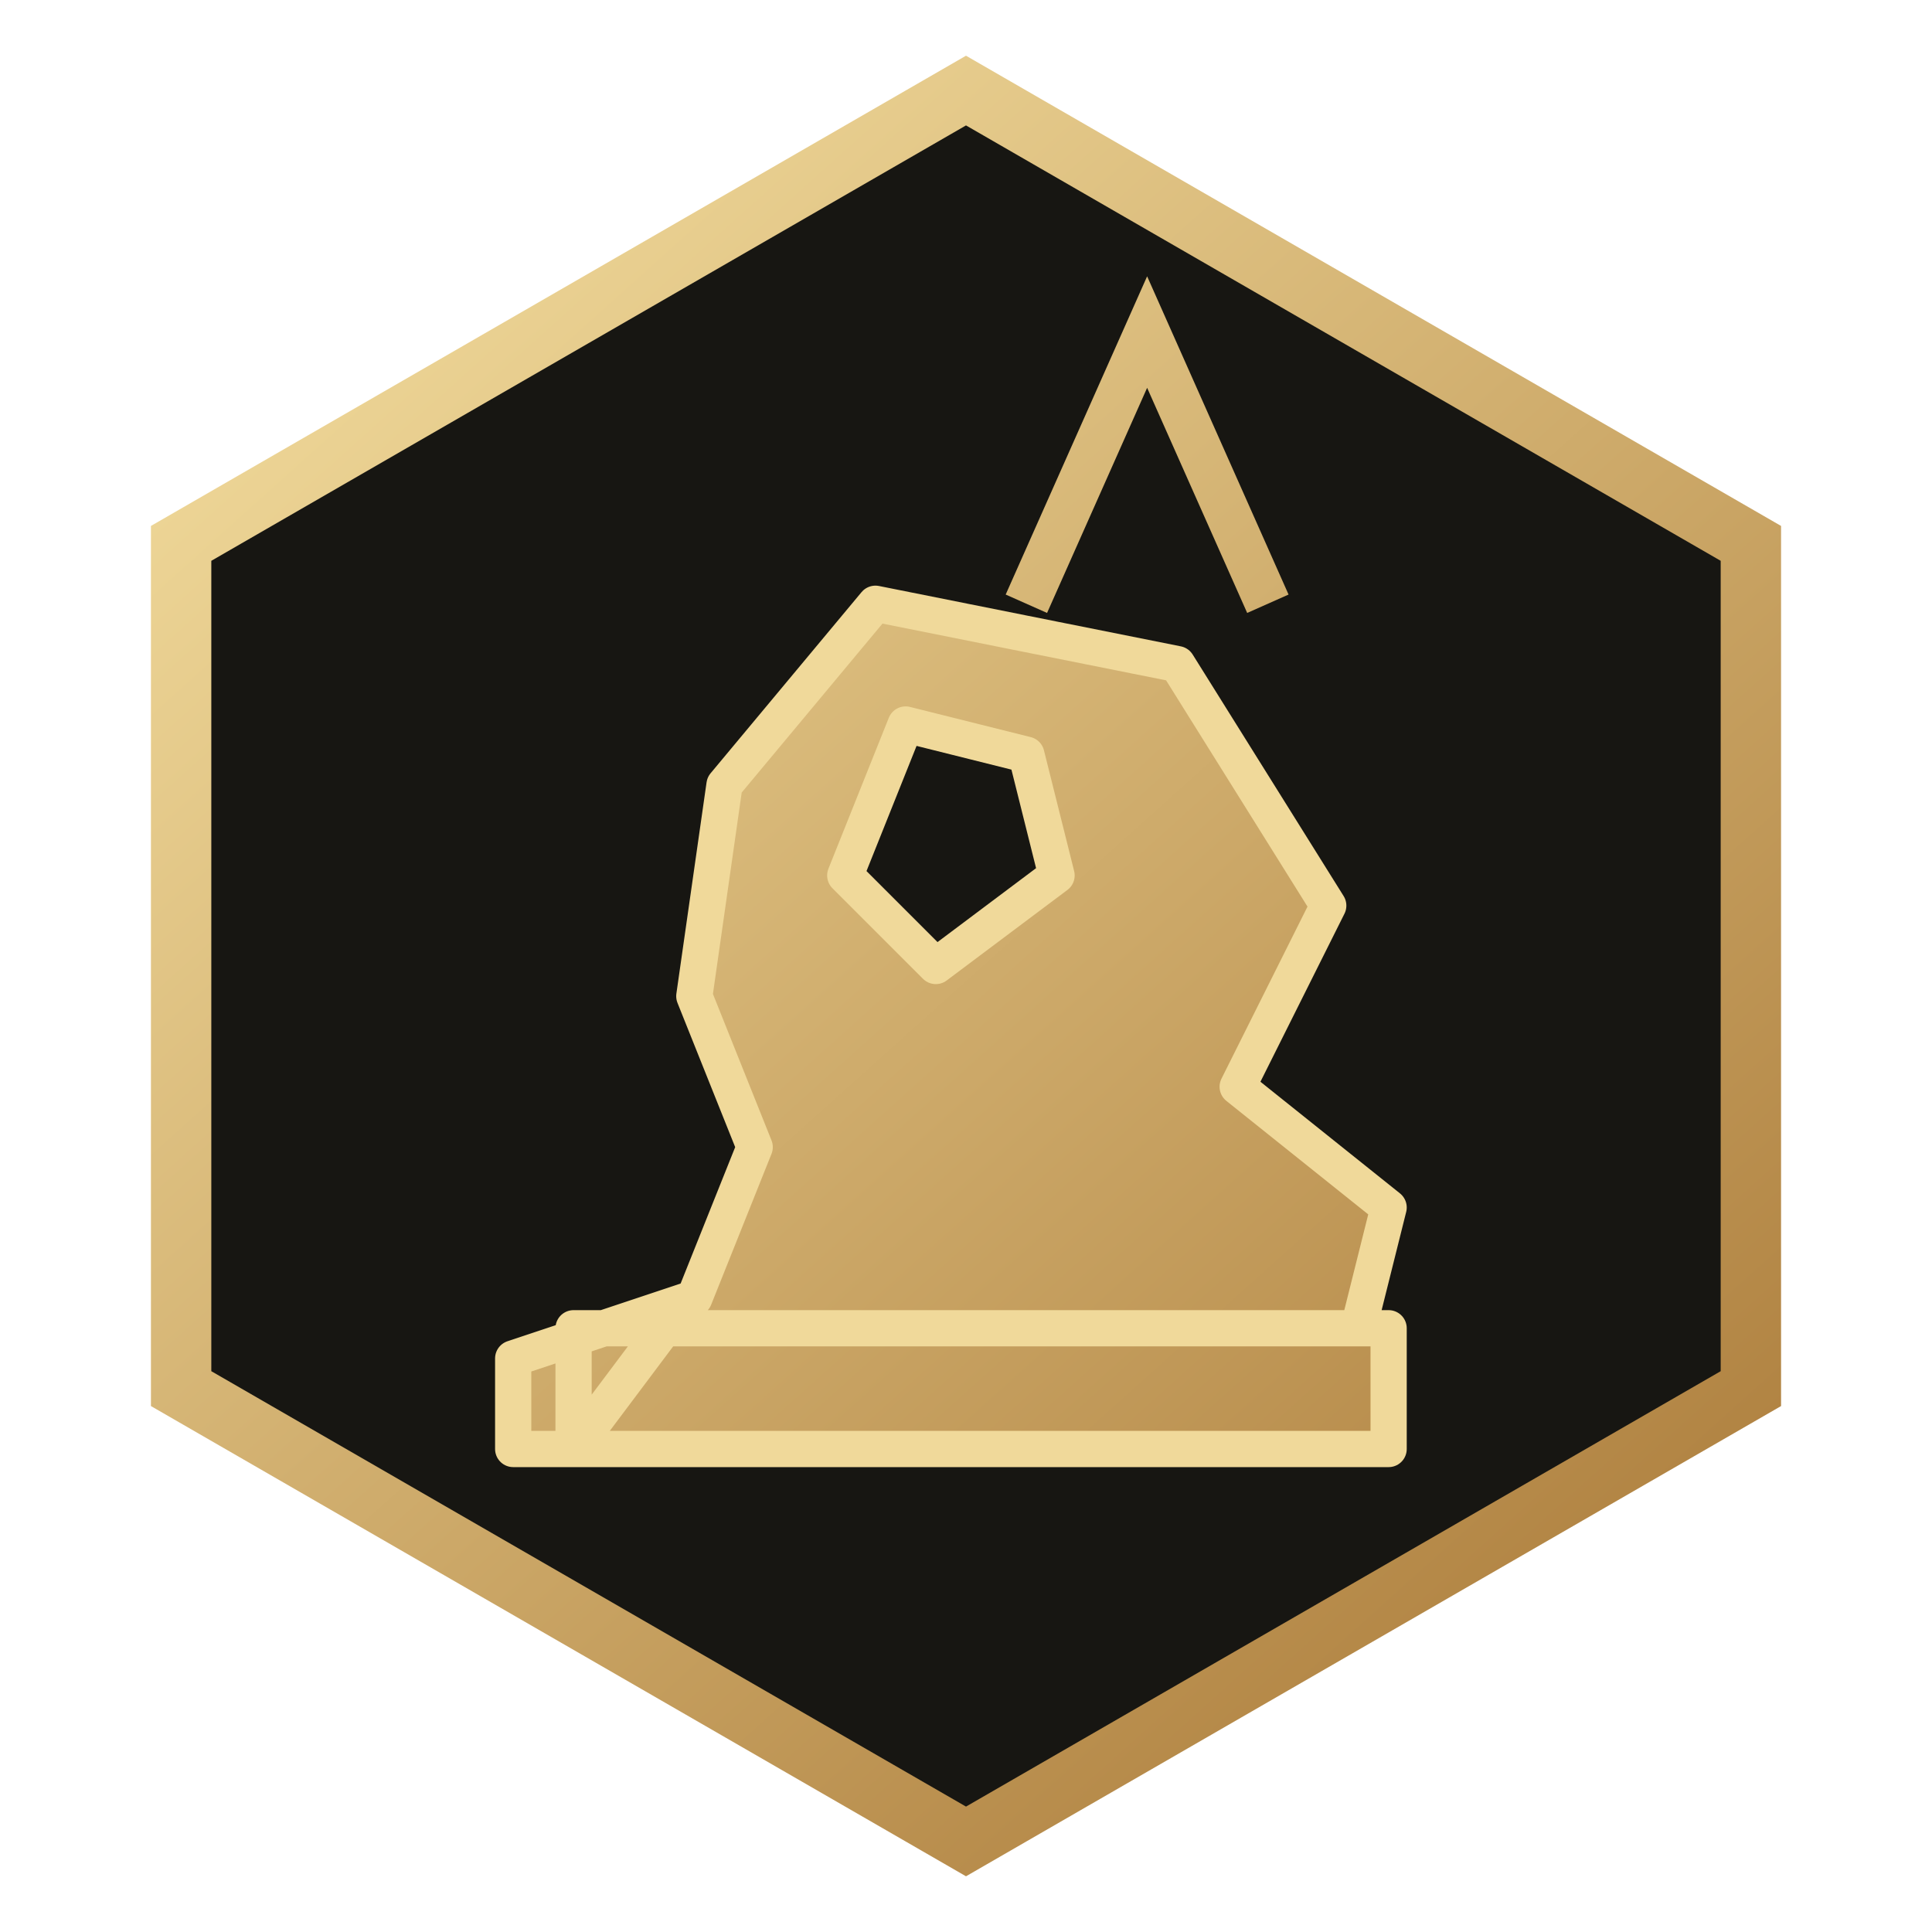
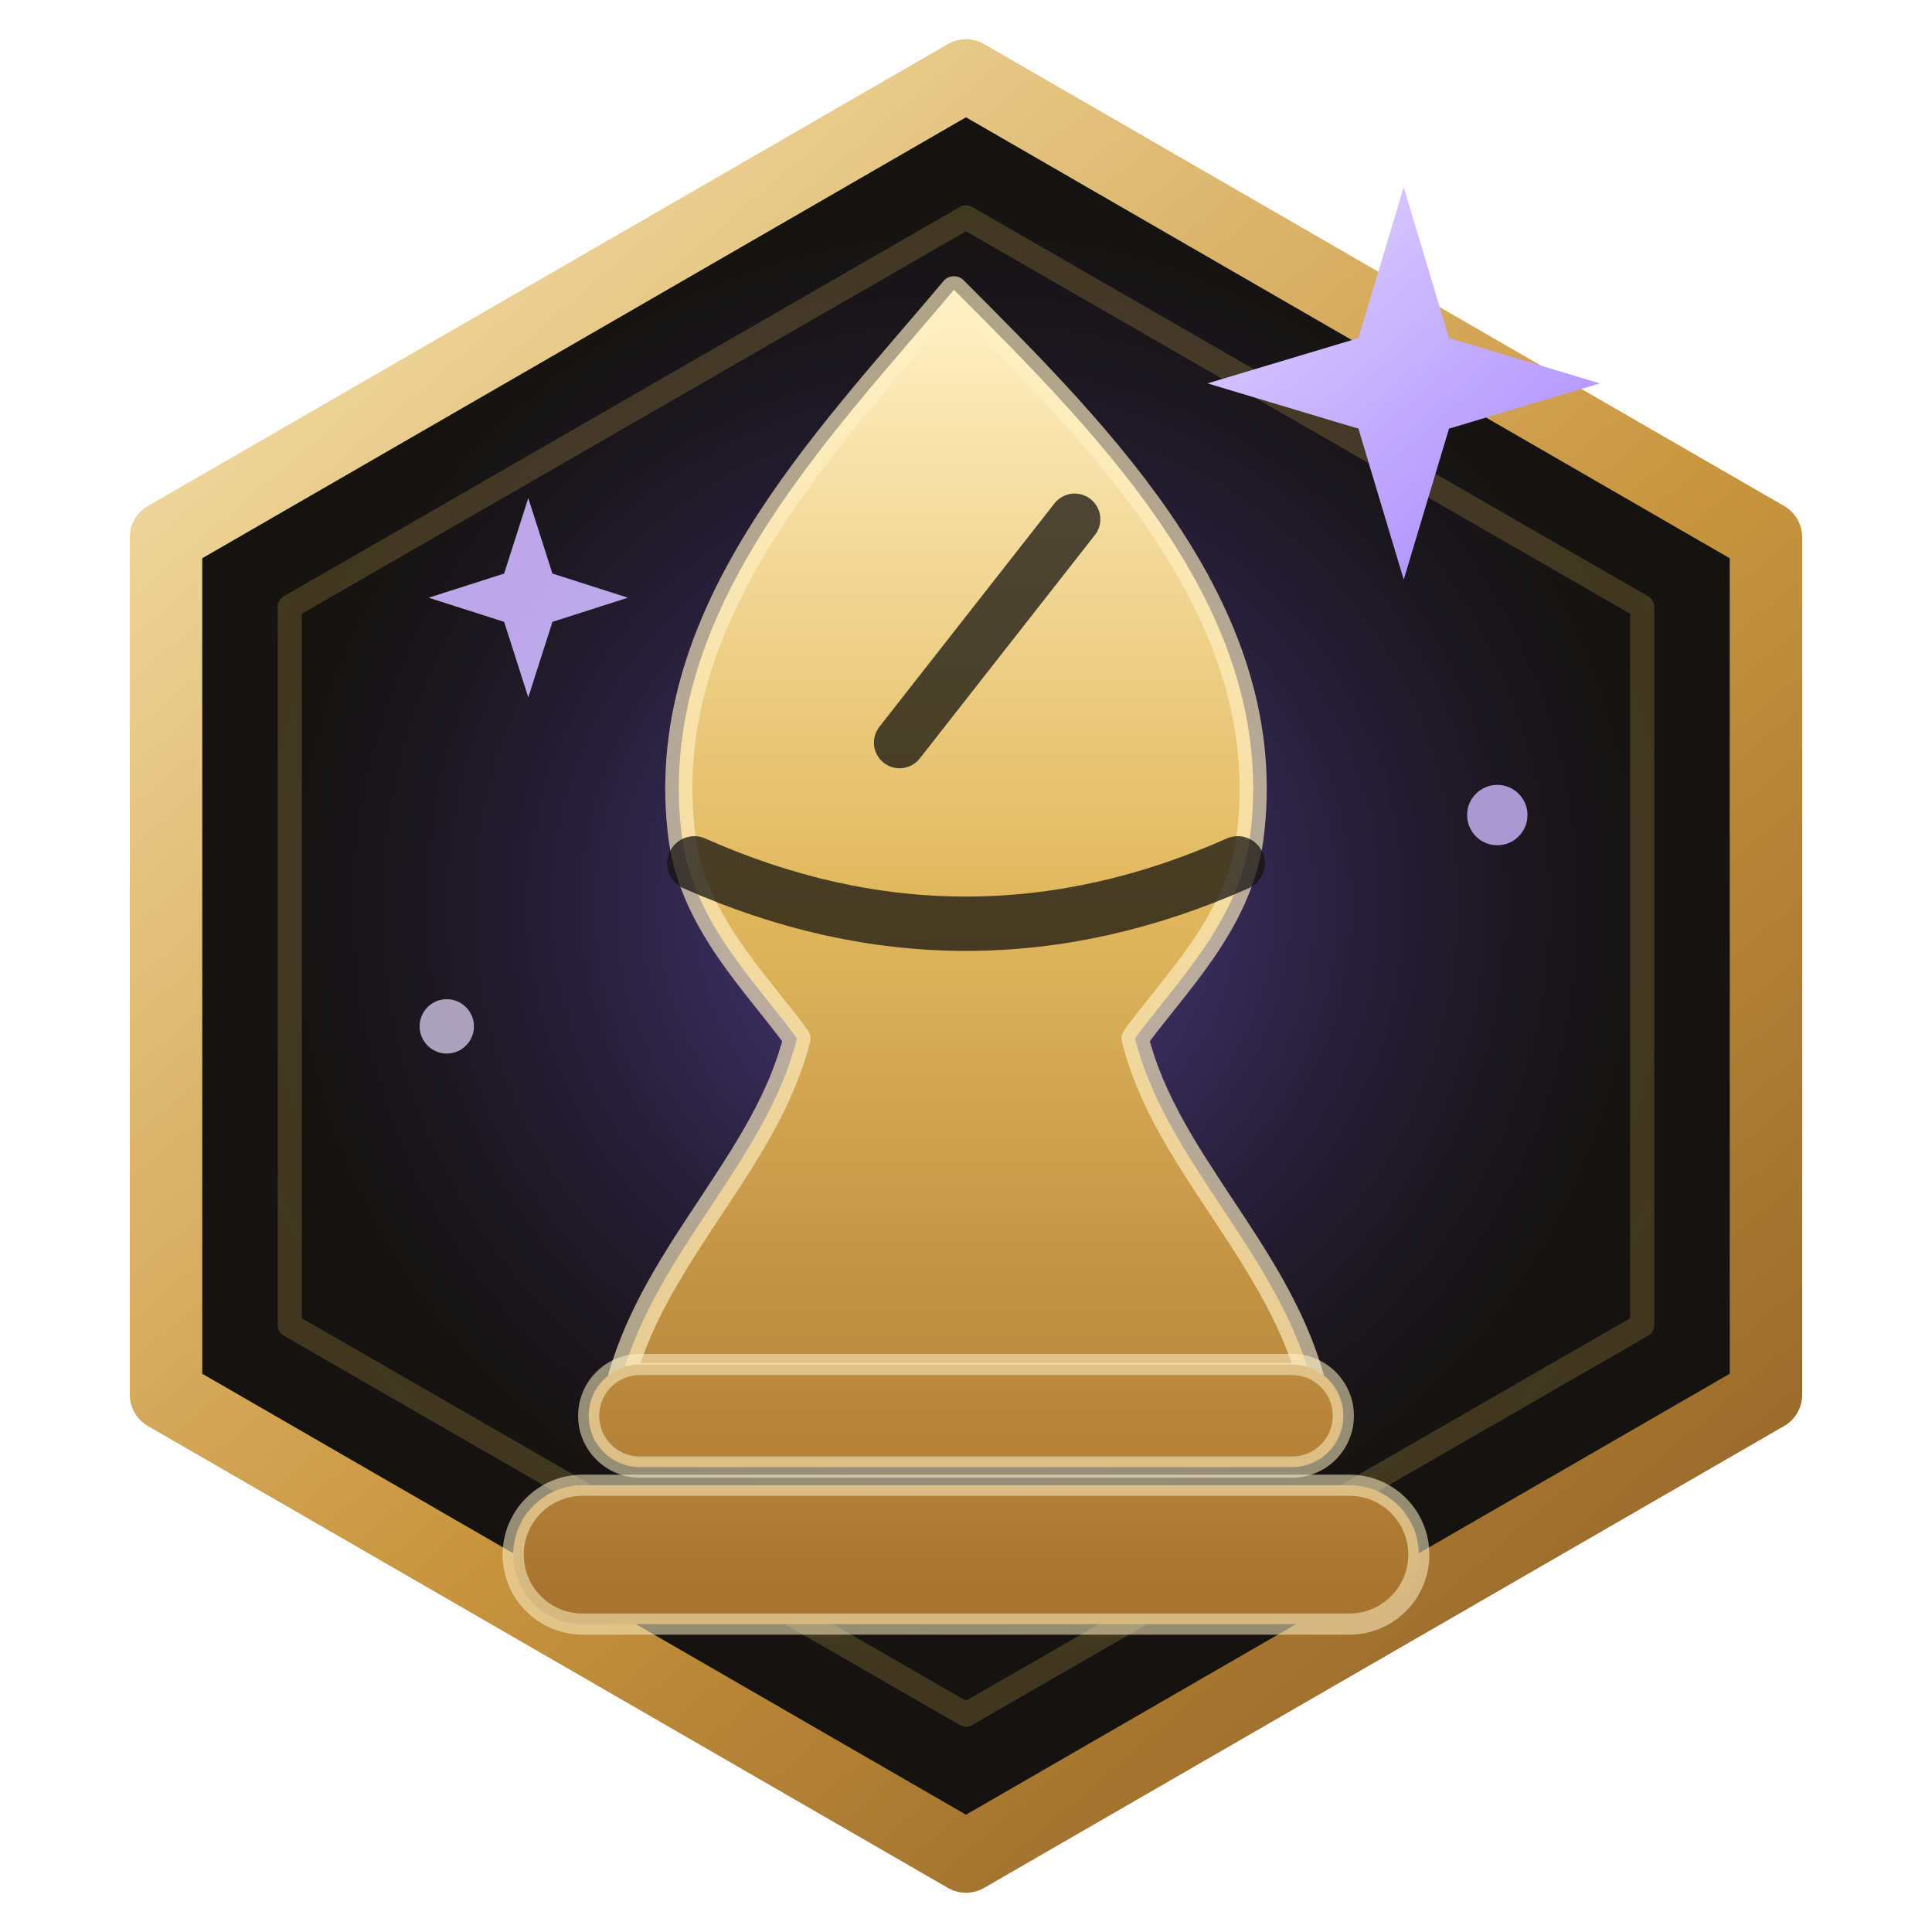
<svg xmlns="http://www.w3.org/2000/svg" viewBox="0 0 64 64" fill="none">
  <defs>
-     <linearGradient id="g" x1="10" y1="8" x2="54" y2="57" gradientUnits="userSpaceOnUse">
-       <stop stop-color="#f0d99a" />
-       <stop offset="1" stop-color="#ad7e3d" />
+     <linearGradient id="rim" x1="8" y1="4" x2="56" y2="60" gradientUnits="userSpaceOnUse">
+       <stop stop-color="#f6e3ad" />
+       <stop offset="0.55" stop-color="#c9953f" />
+       <stop offset="1" stop-color="#8d5f26" />
+     </linearGradient>
+     <linearGradient id="gold" x1="32" y1="10" x2="32" y2="53" gradientUnits="userSpaceOnUse">
+       <stop stop-color="#fff0c4" />
+       <stop offset="0.45" stop-color="#e2b95f" />
+       <stop offset="1" stop-color="#a8742f" />
+     </linearGradient>
+     <radialGradient id="glow" cx="32" cy="30" r="26" gradientUnits="userSpaceOnUse">
+       <stop stop-color="#8f6bff" stop-opacity="0.55" />
+       <stop offset="0.6" stop-color="#5b3fb5" stop-opacity="0.18" />
+       <stop offset="1" stop-color="#171612" stop-opacity="0" />
+     </radialGradient>
+     <linearGradient id="spark" x1="38" y1="6" x2="50" y2="20" gradientUnits="userSpaceOnUse">
+       <stop stop-color="#e9ddff" />
+       <stop offset="1" stop-color="#a98bff" />
    </linearGradient>
  </defs>
-   <path d="M32 3 58 18v28L32 61 6 46V18L32 3Z" fill="#171612" stroke="url(#g)" stroke-width="2" />
-   <path d="M19 44h27v4H17v-3l6-2 2-5-2-5 1-7 5-6 10 2 5 8-3 6 5 4-1 4H22l-3 4Zm11-20-2 5 3 3 4-3-1-4-4-1Z" fill="url(#g)" stroke="#f0d99a" stroke-linejoin="round" stroke-width="1.2" />
-   <path d="M34 20 38 11l4 9" stroke="url(#g)" stroke-width="1.5" />
+   <path d="M32 2.5 58.5 17.8v28.4L32 61.5 5.5 46.2V17.8L32 2.5Z" fill="#14130f" />
+   <path d="M32 2.5 58.5 17.8v28.4L32 61.5 5.5 46.2V17.8L32 2.5Z" fill="url(#glow)" />
+   <path d="M32 2.5 58.5 17.8v28.4L32 61.5 5.5 46.2V17.8L32 2.5Z" stroke="url(#rim)" stroke-width="2.4" stroke-linejoin="round" />
+   <path d="M32 7.2 54.4 20.1v23.8L32 56.8 9.6 43.9V20.1L32 7.2Z" stroke="#e2b95f" stroke-opacity="0.22" stroke-width="0.8" stroke-linejoin="round" />
+   <path d="M31.6 9.6C36.6 14.6 42.4 20.4 41.4 27.8 41 30.6 38.9 32.6 37.6 34.4 38.6 38.4 42.2 41.4 43.4 45.6H20.6C21.8 41.4 25.4 38.4 26.4 34.4 25.1 32.6 23 30.6 22.6 27.8 21.6 20.4 27.4 14.6 31.6 9.6Z" fill="url(#gold)" stroke="#fff0c4" stroke-opacity="0.65" stroke-width="0.9" stroke-linejoin="round" />
+   <rect x="19.5" y="45.2" width="25" height="3.4" rx="1.7" fill="url(#gold)" stroke="#fff0c4" stroke-opacity="0.55" stroke-width="0.7" />
+   <rect x="17" y="49.2" width="30" height="4.6" rx="2.3" fill="url(#gold)" stroke="#fff0c4" stroke-opacity="0.55" stroke-width="0.7" />
+   <path d="M23 28.6Q32 32.6 41 28.6" stroke="#14130f" stroke-opacity="0.75" stroke-width="1.8" stroke-linecap="round" />
+   <path d="M35.6 17.2 29.8 24.6" stroke="#14130f" stroke-opacity="0.75" stroke-width="1.7" stroke-linecap="round" />
+   <path d="M46.5 6.2l1.5 5 5 1.5-5 1.5-1.5 5-1.5-5-5-1.5 5-1.5 1.5-5Z" fill="url(#spark)" />
+   <path d="M17.5 16.5l.8 2.5 2.5.8-2.5.8-.8 2.5-.8-2.5-2.5-.8 2.5-.8.8-2.5Z" fill="#cdb8ff" fill-opacity="0.9" />
+   <circle cx="49.6" cy="27" r="1" fill="#cdb8ff" fill-opacity="0.8" />
+   <circle cx="14.8" cy="34" r="0.9" fill="#e9ddff" fill-opacity="0.7" />
</svg>
